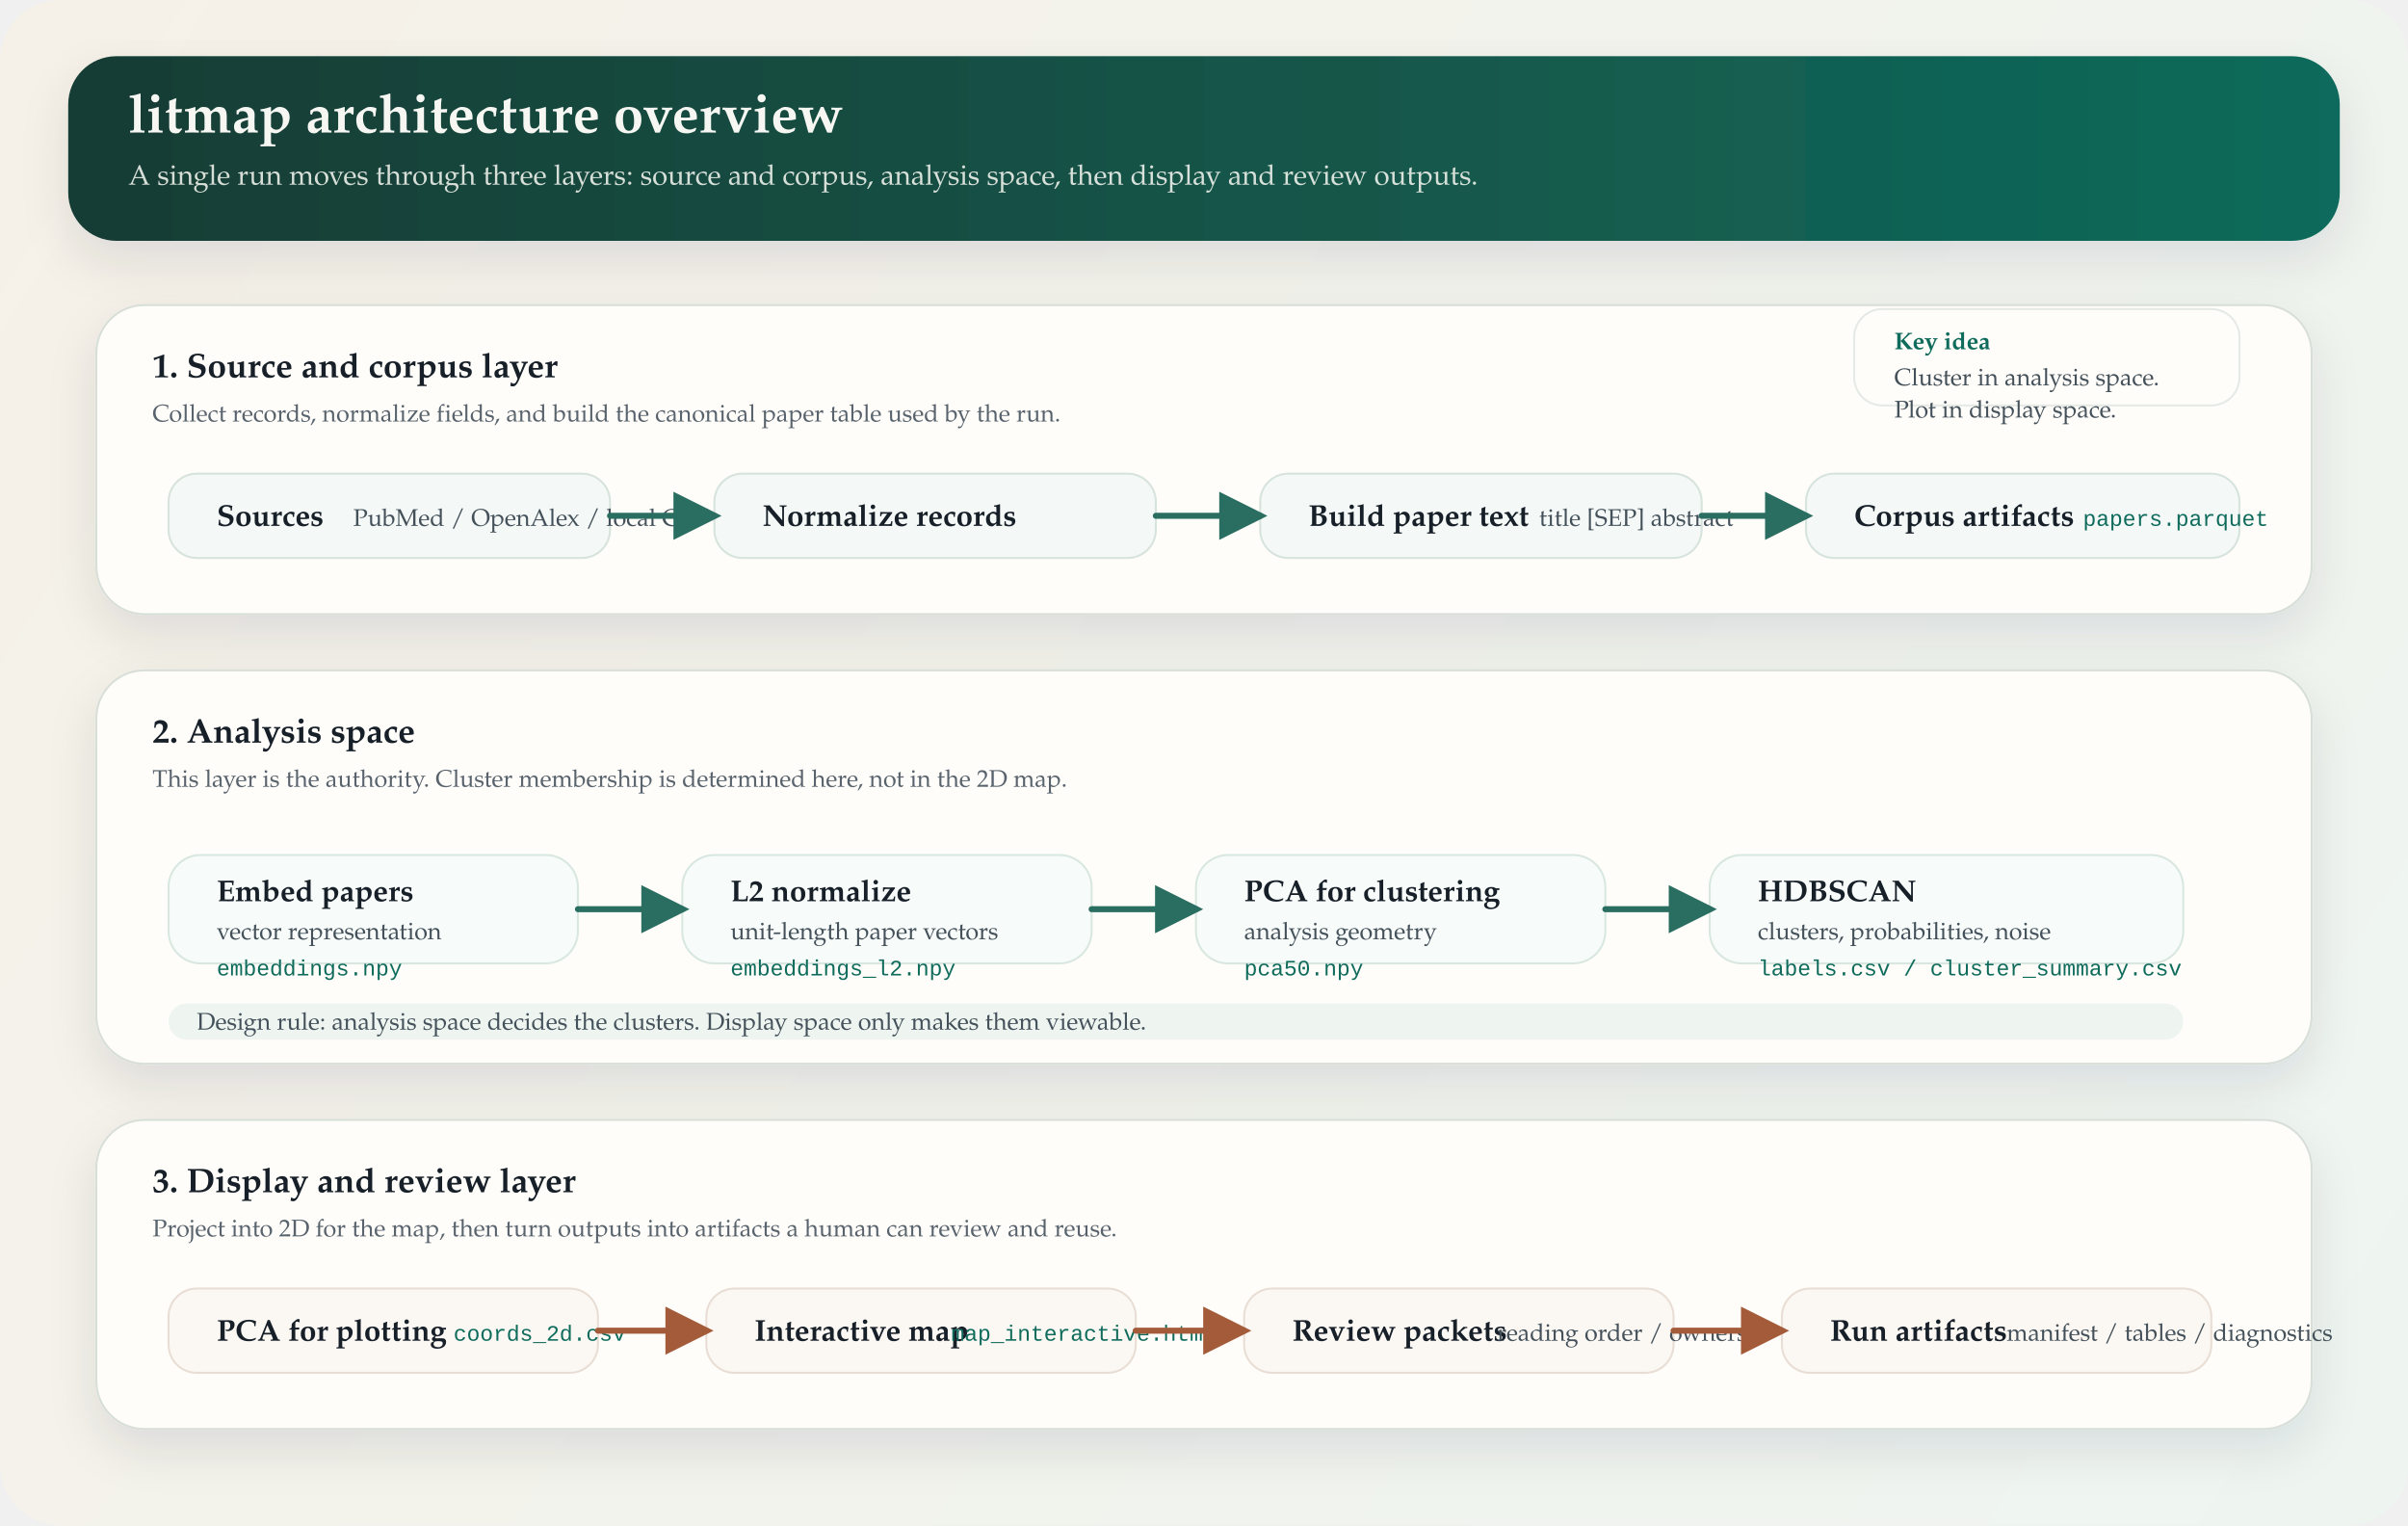
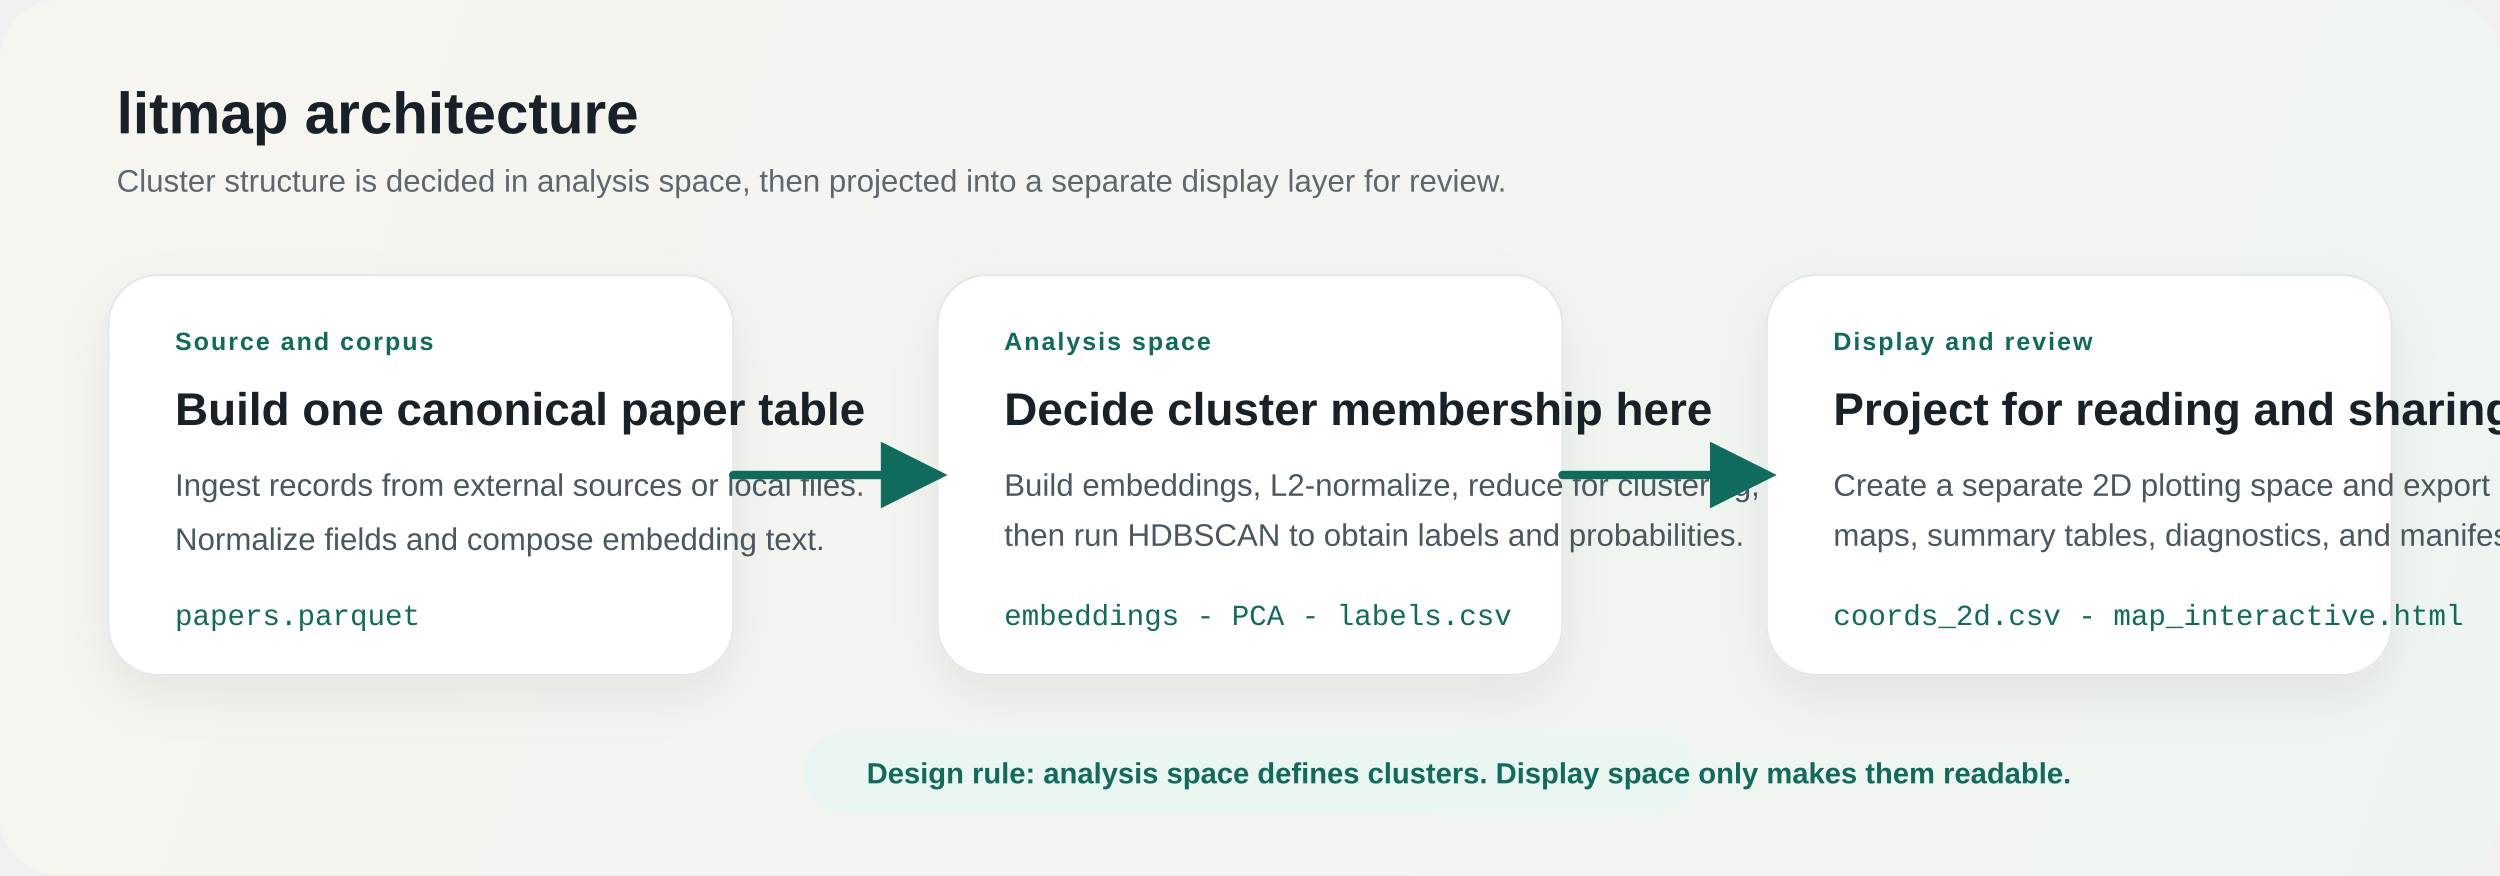
- <svg xmlns="http://www.w3.org/2000/svg" width="1200" height="760" viewBox="0 0 1200 760" fill="none">
+ <svg xmlns="http://www.w3.org/2000/svg" width="1200" height="420" viewBox="0 0 1200 420" fill="none">
  <defs>
-     <linearGradient id="bg" x1="0" y1="0" x2="1200" y2="760" gradientUnits="userSpaceOnUse">
-       <stop stop-color="#F6F1E8" />
+     <linearGradient id="bg" x1="0" y1="0" x2="1200" y2="420" gradientUnits="userSpaceOnUse">
+       <stop stop-color="#F7F5EF" />
      <stop offset="1" stop-color="#EEF5F1" />
    </linearGradient>
-     <linearGradient id="hero" x1="0" y1="0" x2="1200" y2="0" gradientUnits="userSpaceOnUse">
-       <stop stop-color="#193B33" />
-       <stop offset="1" stop-color="#0F6C5C" />
-     </linearGradient>
-     <filter id="shadow" x="-20%" y="-20%" width="140%" height="170%">
-       <feDropShadow dx="0" dy="10" stdDeviation="12" flood-color="#172029" flood-opacity="0.10" />
+     <filter id="shadow" x="-20%" y="-20%" width="140%" height="160%">
+       <feDropShadow dx="0" dy="10" stdDeviation="12" flood-color="#172029" flood-opacity="0.07" />
    </filter>
-     <marker id="arrow-green" viewBox="0 0 10 10" refX="8.5" refY="5" markerWidth="8" markerHeight="8" orient="auto-start-reverse">
-       <path d="M 0 0 L 10 5 L 0 10 z" fill="#2A6D61" />
-     </marker>
-     <marker id="arrow-amber" viewBox="0 0 10 10" refX="8.5" refY="5" markerWidth="8" markerHeight="8" orient="auto-start-reverse">
-       <path d="M 0 0 L 10 5 L 0 10 z" fill="#A45B3A" />
+     <marker id="arrow" viewBox="0 0 10 10" refX="8.5" refY="5" markerWidth="8" markerHeight="8" orient="auto-start-reverse">
+       <path d="M0 0L10 5L0 10Z" fill="#0F6C5C" />
    </marker>
    <style>
-       .title { font: 700 27px Georgia, 'Palatino Linotype', serif; fill: #F6F7F2; }
-       .subtitle { font: 400 14px Georgia, 'Palatino Linotype', serif; fill: rgba(246,247,242,0.86); }
-       .section { font: 700 17px Georgia, 'Palatino Linotype', serif; fill: #172029; }
-       .section-sub { font: 400 12px Georgia, 'Palatino Linotype', serif; fill: #58636D; }
-       .box-title { font: 700 15px Georgia, 'Palatino Linotype', serif; fill: #172029; }
-       .box-text { font: 400 12px Georgia, 'Palatino Linotype', serif; fill: #44515A; }
-       .chip { font: 400 11px Consolas, 'Courier New', monospace; fill: #0F6C5C; }
-       .label { font: 700 12px Georgia, 'Palatino Linotype', serif; fill: #0F6C5C; }
-       .note { font: 400 12px Georgia, 'Palatino Linotype', serif; fill: #44515A; }
+       .title { font: 700 28px 'Segoe UI', Arial, sans-serif; fill: #182128; }
+       .subtitle { font: 400 15px 'Segoe UI', Arial, sans-serif; fill: #5D6770; }
+       .eyebrow { font: 700 12px 'Segoe UI', Arial, sans-serif; fill: #0F6C5C; letter-spacing: 0.08em; }
+       .heading { font: 700 22px 'Segoe UI', Arial, sans-serif; fill: #182128; }
+       .text { font: 400 15px 'Segoe UI', Arial, sans-serif; fill: #495760; }
+       .code { font: 400 14px Consolas, 'Courier New', monospace; fill: #0F6C5C; }
+       .note { font: 600 14px 'Segoe UI', Arial, sans-serif; fill: #0F6C5C; }
    </style>
  </defs>
-   <rect width="1200" height="760" rx="30" fill="url(#bg)" />
-   <rect x="34" y="28" width="1132" height="92" rx="24" fill="url(#hero)" filter="url(#shadow)" />
-   <text x="64" y="66" class="title">litmap architecture overview</text>
-   <text x="64" y="92" class="subtitle">A single run moves through three layers: source and corpus, analysis space, then display and review outputs.</text>
-   <rect x="48" y="152" width="1104" height="154" rx="24" fill="#FFFDF9" stroke="#D8DED8" filter="url(#shadow)" />
-   <text x="76" y="188" class="section">1. Source and corpus layer</text>
-   <text x="76" y="210" class="section-sub">Collect records, normalize fields, and build the canonical paper table used by the run.</text>
-   <rect x="84" y="236" width="220" height="42" rx="14" fill="#F4F8F6" stroke="#D7E3DD" />
-   <text x="108" y="262" class="box-title">Sources</text>
-   <text x="176" y="262" class="box-text">PubMed / OpenAlex / local CSV</text>
-   <rect x="356" y="236" width="220" height="42" rx="14" fill="#F4F8F6" stroke="#D7E3DD" />
-   <text x="380" y="262" class="box-title">Normalize records</text>
-   <rect x="628" y="236" width="220" height="42" rx="14" fill="#F4F8F6" stroke="#D7E3DD" />
-   <text x="652" y="262" class="box-title">Build paper text</text>
-   <text x="767" y="262" class="box-text">title [SEP] abstract</text>
-   <rect x="900" y="236" width="216" height="42" rx="14" fill="#F4F8F6" stroke="#D7E3DD" />
-   <text x="924" y="262" class="box-title">Corpus artifacts</text>
-   <text x="1038" y="262" class="chip">papers.parquet</text>
-   <path d="M304 257 H356" stroke="#2A6D61" stroke-width="3" stroke-linecap="round" marker-end="url(#arrow-green)" />
-   <path d="M576 257 H628" stroke="#2A6D61" stroke-width="3" stroke-linecap="round" marker-end="url(#arrow-green)" />
-   <path d="M848 257 H900" stroke="#2A6D61" stroke-width="3" stroke-linecap="round" marker-end="url(#arrow-green)" />
-   <rect x="48" y="334" width="1104" height="196" rx="24" fill="#FFFDF9" stroke="#D8DED8" filter="url(#shadow)" />
-   <text x="76" y="370" class="section">2. Analysis space</text>
-   <text x="76" y="392" class="section-sub">This layer is the authority. Cluster membership is determined here, not in the 2D map.</text>
-   <rect x="84" y="426" width="204" height="54" rx="16" fill="#F7FBF9" stroke="#D9E7E1" />
-   <text x="108" y="449" class="box-title">Embed papers</text>
-   <text x="108" y="468" class="box-text">vector representation</text>
-   <text x="108" y="486" class="chip">embeddings.npy</text>
-   <rect x="340" y="426" width="204" height="54" rx="16" fill="#F7FBF9" stroke="#D9E7E1" />
-   <text x="364" y="449" class="box-title">L2 normalize</text>
-   <text x="364" y="468" class="box-text">unit-length paper vectors</text>
-   <text x="364" y="486" class="chip">embeddings_l2.npy</text>
-   <rect x="596" y="426" width="204" height="54" rx="16" fill="#F7FBF9" stroke="#D9E7E1" />
-   <text x="620" y="449" class="box-title">PCA for clustering</text>
-   <text x="620" y="468" class="box-text">analysis geometry</text>
-   <text x="620" y="486" class="chip">pca50.npy</text>
-   <rect x="852" y="426" width="236" height="54" rx="16" fill="#F7FBF9" stroke="#D9E7E1" />
-   <text x="876" y="449" class="box-title">HDBSCAN</text>
-   <text x="876" y="468" class="box-text">clusters, probabilities, noise</text>
-   <text x="876" y="486" class="chip">labels.csv / cluster_summary.csv</text>
-   <path d="M288 453 H340" stroke="#2A6D61" stroke-width="3" stroke-linecap="round" marker-end="url(#arrow-green)" />
-   <path d="M544 453 H596" stroke="#2A6D61" stroke-width="3" stroke-linecap="round" marker-end="url(#arrow-green)" />
-   <path d="M800 453 H852" stroke="#2A6D61" stroke-width="3" stroke-linecap="round" marker-end="url(#arrow-green)" />
-   <rect x="84" y="500" width="1004" height="18" rx="9" fill="#EEF5F1" />
-   <text x="98" y="513" class="note">Design rule: analysis space decides the clusters. Display space only makes them viewable.</text>
-   <rect x="48" y="558" width="1104" height="154" rx="24" fill="#FFFDF9" stroke="#D8DED8" filter="url(#shadow)" />
-   <text x="76" y="594" class="section">3. Display and review layer</text>
-   <text x="76" y="616" class="section-sub">Project into 2D for the map, then turn outputs into artifacts a human can review and reuse.</text>
-   <rect x="84" y="642" width="214" height="42" rx="14" fill="#FBF7F2" stroke="#E8DED5" />
-   <text x="108" y="668" class="box-title">PCA for plotting</text>
-   <text x="226" y="668" class="chip">coords_2d.csv</text>
-   <rect x="352" y="642" width="214" height="42" rx="14" fill="#FBF7F2" stroke="#E8DED5" />
-   <text x="376" y="668" class="box-title">Interactive map</text>
-   <text x="474" y="668" class="chip">map_interactive.html</text>
-   <rect x="620" y="642" width="214" height="42" rx="14" fill="#FBF7F2" stroke="#E8DED5" />
-   <text x="644" y="668" class="box-title">Review packets</text>
-   <text x="746" y="668" class="box-text">reading order / owners</text>
-   <rect x="888" y="642" width="214" height="42" rx="14" fill="#FBF7F2" stroke="#E8DED5" />
-   <text x="912" y="668" class="box-title">Run artifacts</text>
-   <text x="1000" y="668" class="box-text">manifest / tables / diagnostics</text>
-   <path d="M298 663 H352" stroke="#A45B3A" stroke-width="3" stroke-linecap="round" marker-end="url(#arrow-amber)" />
-   <path d="M566 663 H620" stroke="#A45B3A" stroke-width="3" stroke-linecap="round" marker-end="url(#arrow-amber)" />
-   <path d="M834 663 H888" stroke="#A45B3A" stroke-width="3" stroke-linecap="round" marker-end="url(#arrow-amber)" />
-   <rect x="924" y="154" width="192" height="48" rx="14" fill="#FFFDF9" stroke="#E5EAE6" />
-   <text x="944" y="174" class="label">Key idea</text>
-   <text x="944" y="192" class="note">Cluster in analysis space.</text>
-   <text x="944" y="208" class="note">Plot in display space.</text>
+   <rect width="1200" height="420" rx="28" fill="url(#bg)" />
+   <text x="56" y="64" class="title">litmap architecture</text>
+   <text x="56" y="92" class="subtitle">Cluster structure is decided in analysis space, then projected into a separate display layer for review.</text>
+   <rect x="52" y="132" width="300" height="192" rx="24" fill="#FFFFFF" stroke="#E4E7EA" filter="url(#shadow)" />
+   <text x="84" y="168" class="eyebrow">Source and corpus</text>
+   <text x="84" y="204" class="heading">Build one canonical paper table</text>
+   <text x="84" y="238" class="text">Ingest records from external sources or local files.</text>
+   <text x="84" y="264" class="text">Normalize fields and compose embedding text.</text>
+   <text x="84" y="300" class="code">papers.parquet</text>
+   <rect x="450" y="132" width="300" height="192" rx="24" fill="#FFFFFF" stroke="#E4E7EA" filter="url(#shadow)" />
+   <text x="482" y="168" class="eyebrow">Analysis space</text>
+   <text x="482" y="204" class="heading">Decide cluster membership here</text>
+   <text x="482" y="238" class="text">Build embeddings, L2-normalize, reduce for clustering,</text>
+   <text x="482" y="262" class="text">then run HDBSCAN to obtain labels and probabilities.</text>
+   <text x="482" y="300" class="code">embeddings - PCA - labels.csv</text>
+   <rect x="848" y="132" width="300" height="192" rx="24" fill="#FFFFFF" stroke="#E4E7EA" filter="url(#shadow)" />
+   <text x="880" y="168" class="eyebrow">Display and review</text>
+   <text x="880" y="204" class="heading">Project for reading and sharing</text>
+   <text x="880" y="238" class="text">Create a separate 2D plotting space and export</text>
+   <text x="880" y="262" class="text">maps, summary tables, diagnostics, and manifests.</text>
+   <text x="880" y="300" class="code">coords_2d.csv - map_interactive.html</text>
+   <path d="M352 228H450" stroke="#0F6C5C" stroke-width="4" stroke-linecap="round" marker-end="url(#arrow)" />
+   <path d="M750 228H848" stroke="#0F6C5C" stroke-width="4" stroke-linecap="round" marker-end="url(#arrow)" />
+   <rect x="386" y="352" width="428" height="38" rx="19" fill="#EAF6F2" />
+   <text x="416" y="376" class="note">Design rule: analysis space defines clusters. Display space only makes them readable.</text>
</svg>
